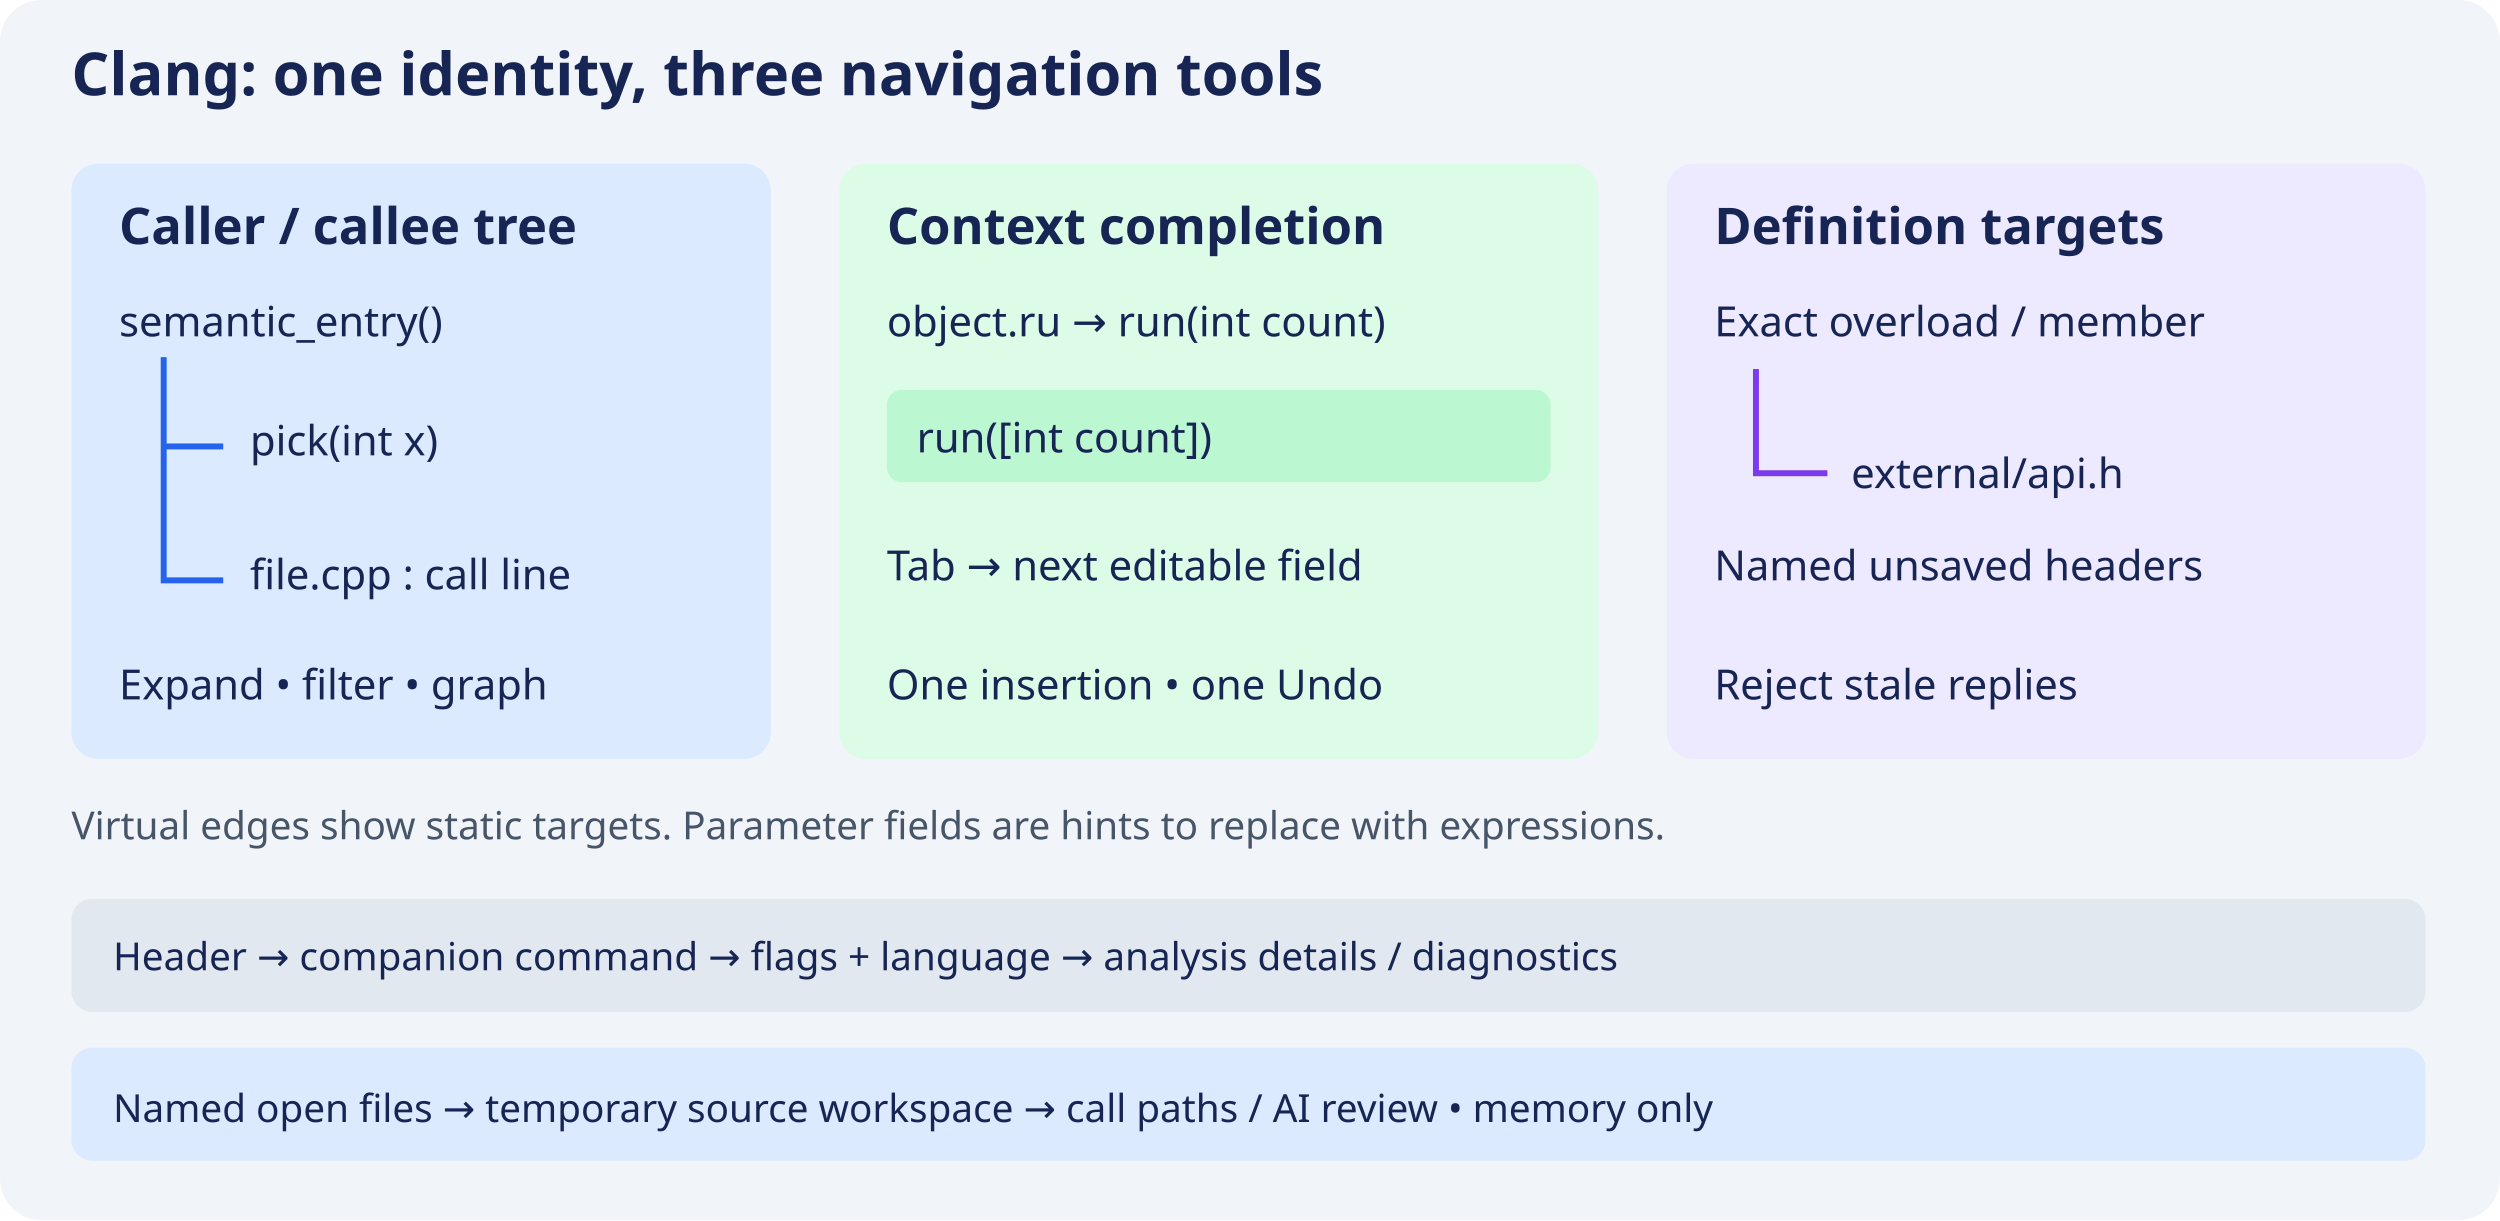
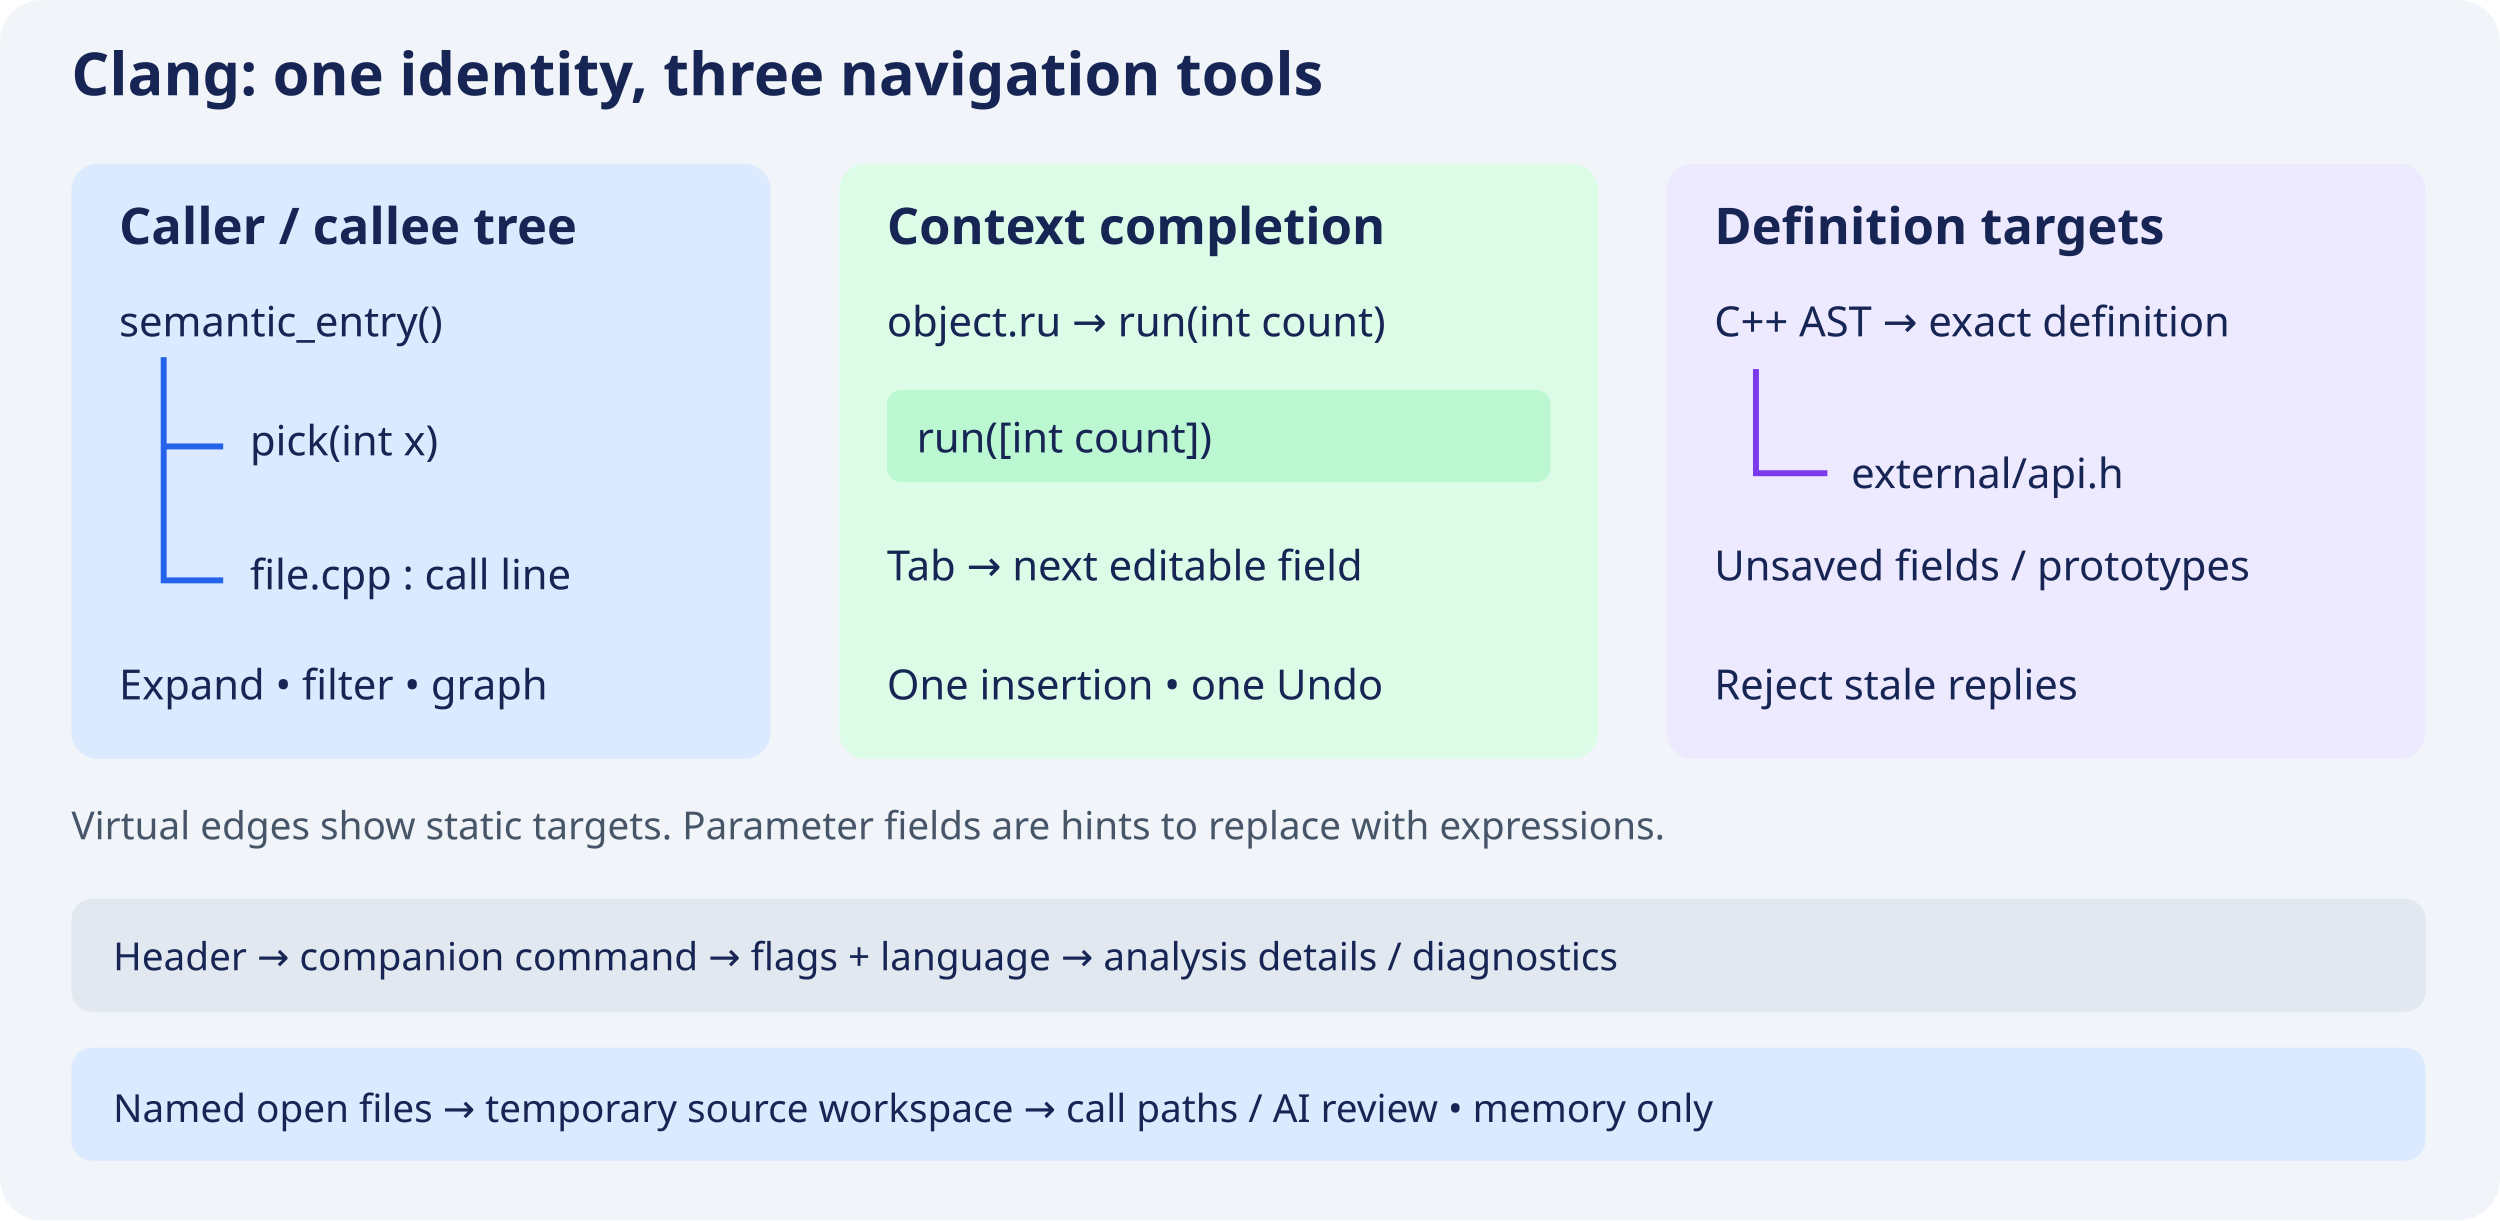
<svg xmlns="http://www.w3.org/2000/svg" width="840" height="410" viewBox="0 0 840 410">
  <rect width="840" height="410" rx="14" fill="#f1f5f9" />
  <g font-family="sans-serif" fill="#172554">
    <text x="24" y="32" font-size="20" font-weight="bold">Clang: one identity, three navigation tools</text>
    <rect x="24" y="55" width="235" height="200" rx="9" fill="#dbeafe" />
    <text x="40" y="82" font-size="17" font-weight="bold">Caller / callee tree</text>
    <g font-size="14">
      <text x="40" y="113">semantic_entry()</text>
      <path d="M55 120v30h20m-20 0v45h20" fill="none" stroke="#2563eb" stroke-width="2" />
      <text x="84" y="153">pick(int x)</text>
      <text x="84" y="198">file.cpp : call line</text>
      <text x="40" y="235">Expand • filter • graph</text>
    </g>
    <rect x="282" y="55" width="255" height="200" rx="9" fill="#dcfce7" />
    <text x="298" y="82" font-size="17" font-weight="bold">Context completion</text>
    <g font-size="14">
      <text x="298" y="113">object.ru → run(int count)</text>
      <rect x="298" y="131" width="223" height="31" rx="5" fill="#bbf7d0" />
      <text x="308" y="152">run([int count])</text>
      <text x="298" y="195">Tab → next editable field</text>
      <text x="298" y="235">One insertion • one Undo</text>
    </g>
    <rect x="560" y="55" width="255" height="200" rx="9" fill="#ede9fe" />
    <text x="576" y="82" font-size="17" font-weight="bold">Definition targets</text>
    <g font-size="14">
-       <text x="576" y="113">Exact overload / member</text>
+       <text x="576" y="113">C++ AST → exact definition</text>
      <path d="M590 124v35h24" fill="none" stroke="#7c3aed" stroke-width="2" />
      <text x="622" y="164">external/api.h</text>
-       <text x="576" y="195">Named unsaved headers</text>
+       <text x="576" y="195">Unsaved fields / prototypes</text>
      <text x="576" y="235">Reject stale replies</text>
    </g>
    <text x="24" y="282" font-size="13" fill="#475569">Virtual edges show static targets. Parameter fields are hints to replace with expressions.</text>
    <rect x="24" y="302" width="791" height="38" rx="7" fill="#e2e8f0" />
    <text x="38" y="326" font-size="13">Header → companion command → flags + language → analysis details / diagnostics</text>
    <rect x="24" y="352" width="791" height="38" rx="7" fill="#dbeafe" />
    <text x="38" y="377" font-size="13">Named open files → temporary source workspace → call paths / AI review • memory only</text>
  </g>
</svg>
